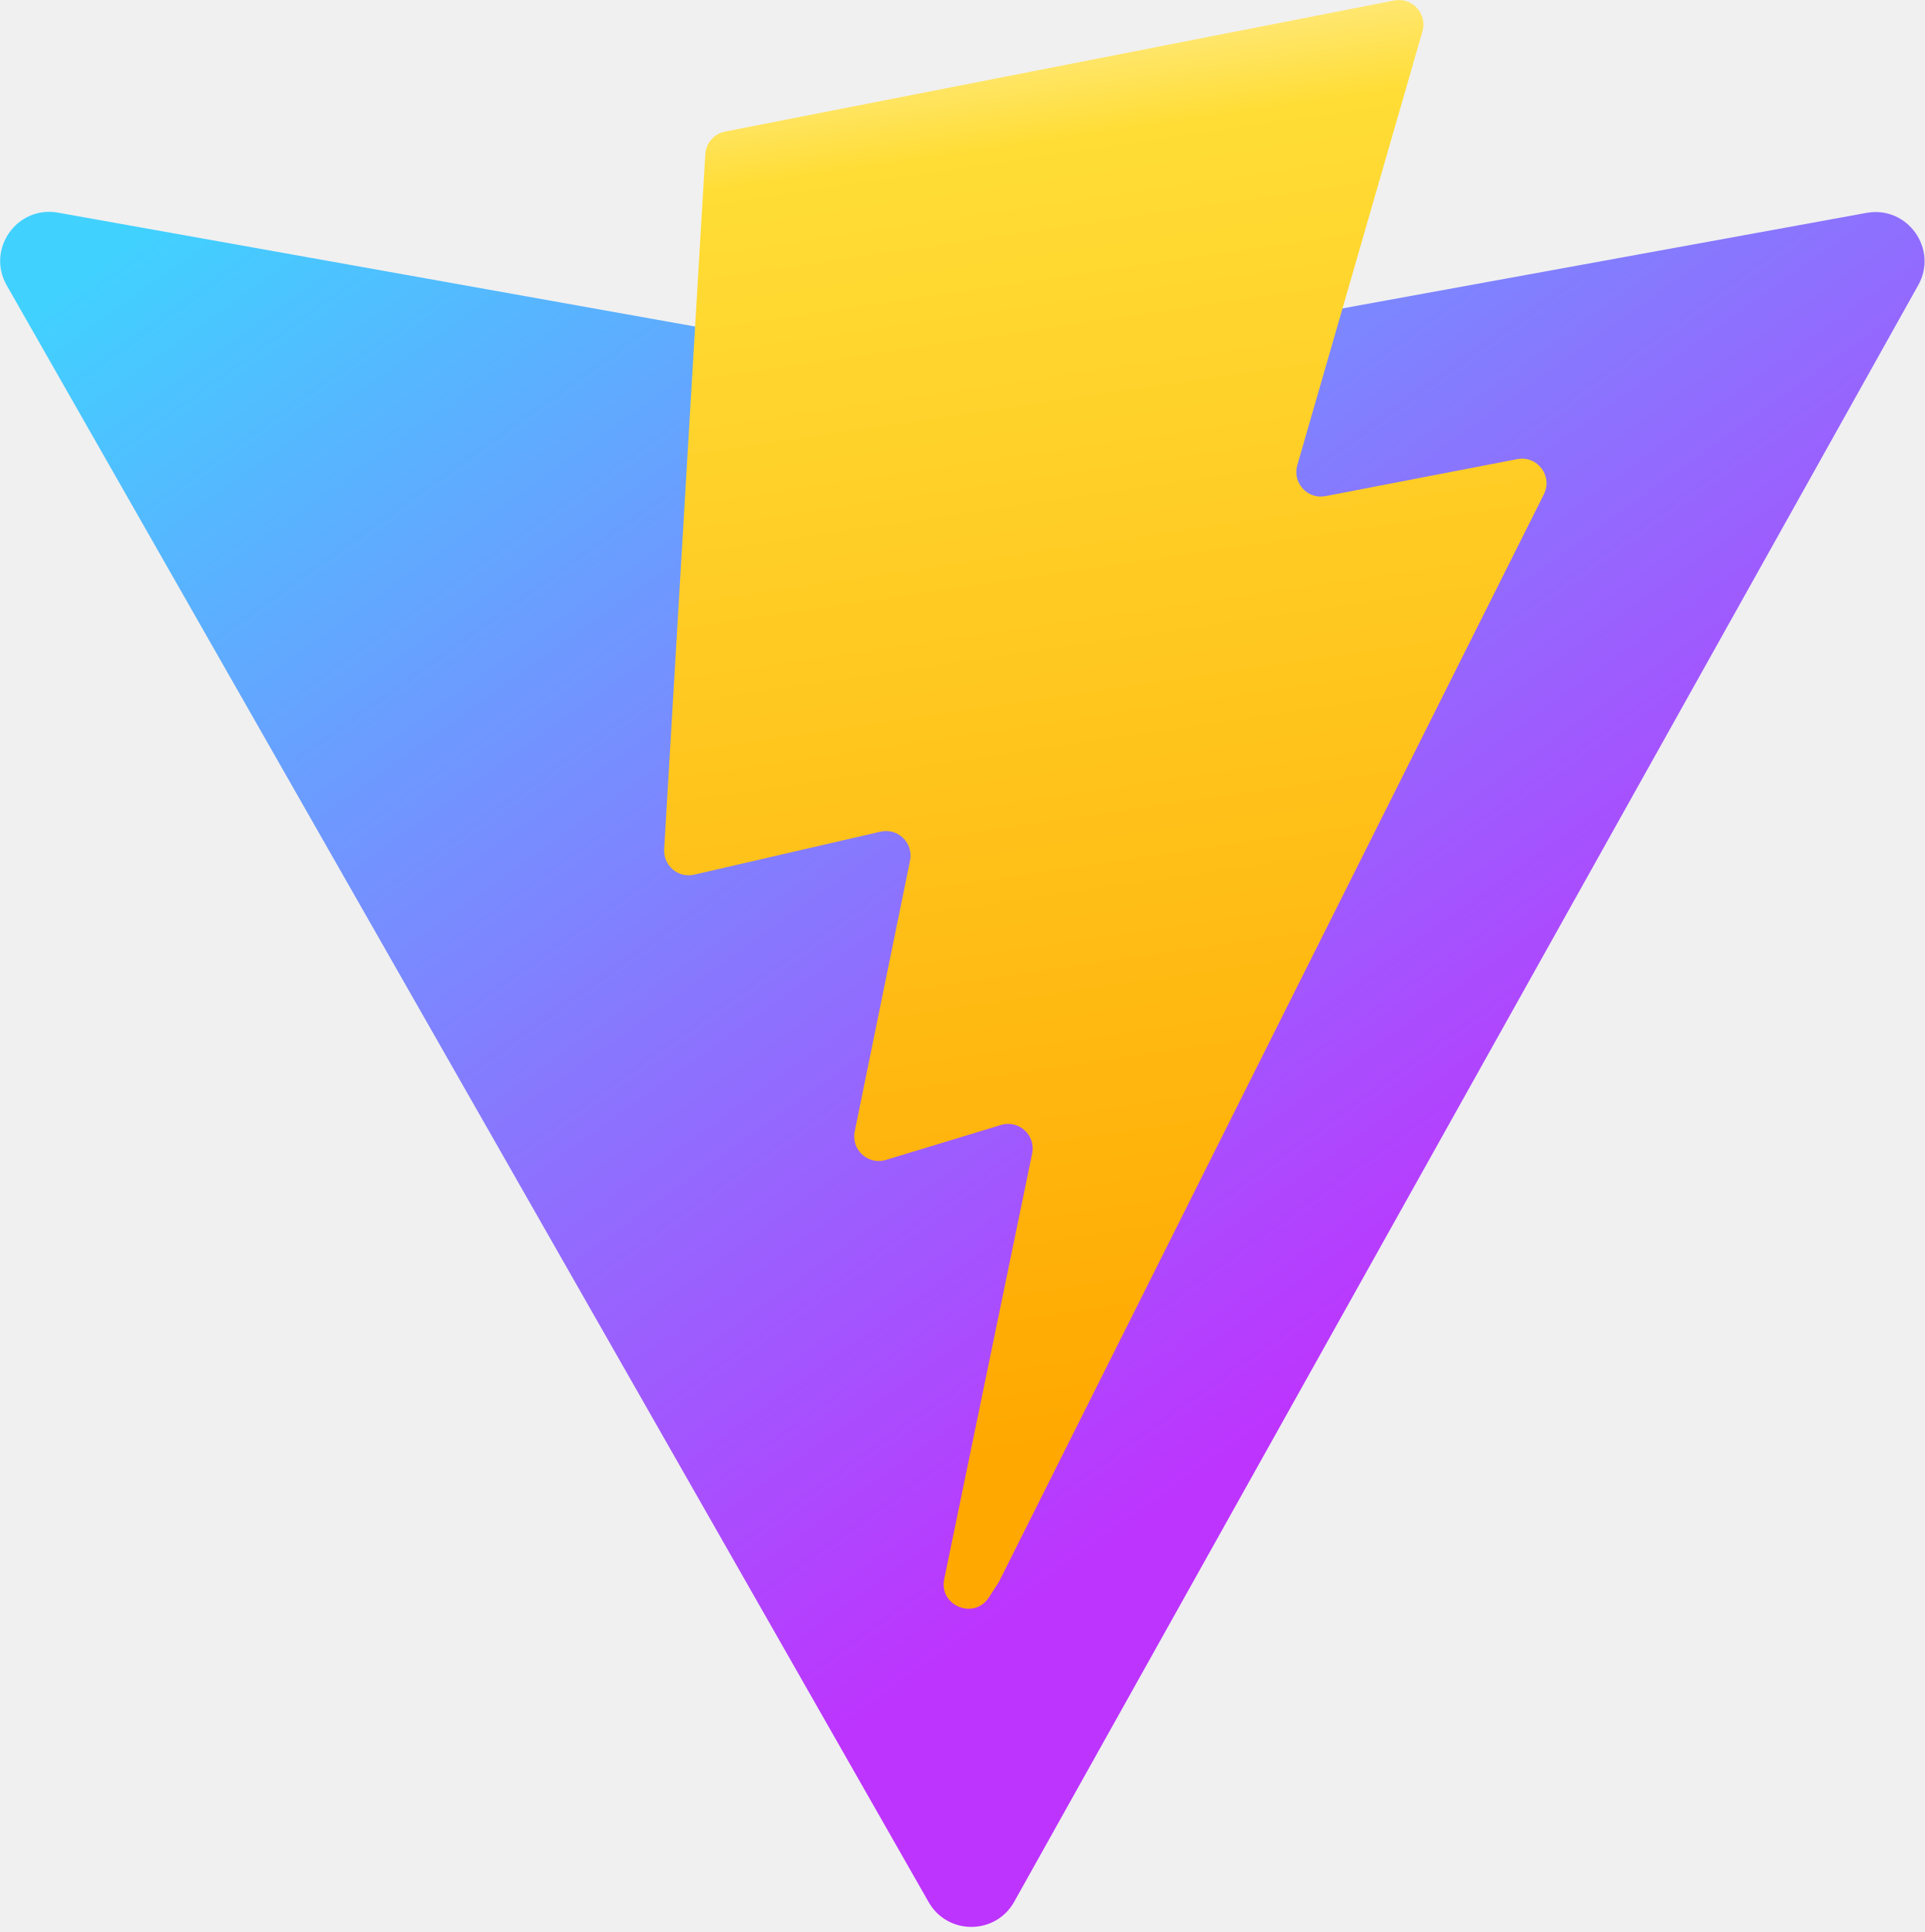
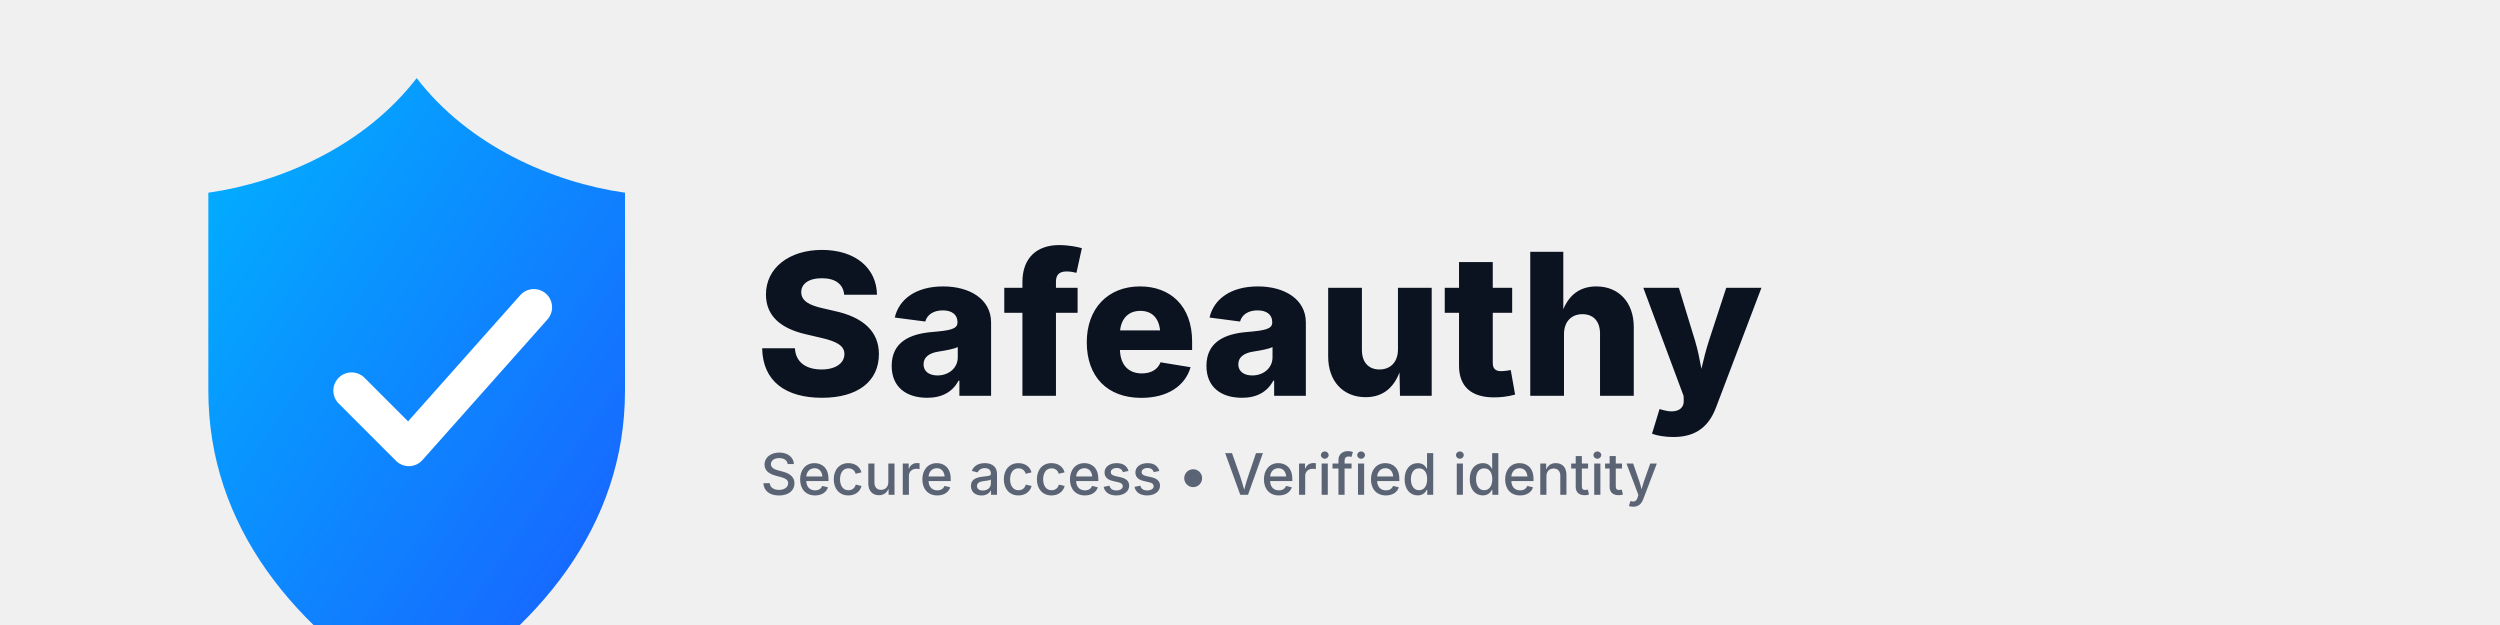
- <svg xmlns="http://www.w3.org/2000/svg" aria-hidden="true" role="img" class="iconify iconify--logos" width="31.88" height="32" preserveAspectRatio="xMidYMid meet" viewBox="0 0 256 257">
+ <svg xmlns="http://www.w3.org/2000/svg" width="960" height="240" viewBox="0 0 960 240" role="img" aria-label="Safeauthy logo">
  <defs>
-     <linearGradient id="IconifyId1813088fe1fbc01fb466" x1="-.828%" x2="57.636%" y1="7.652%" y2="78.411%">
-       <stop offset="0%" stop-color="#41D1FF" />
-       <stop offset="100%" stop-color="#BD34FE" />
-     </linearGradient>
-     <linearGradient id="IconifyId1813088fe1fbc01fb467" x1="43.376%" x2="50.316%" y1="2.242%" y2="89.03%">
-       <stop offset="0%" stop-color="#FFEA83" />
-       <stop offset="8.333%" stop-color="#FFDD35" />
-       <stop offset="100%" stop-color="#FFA800" />
+     <linearGradient id="g" x1="0" y1="0" x2="1" y2="1">
+       <stop offset="0" stop-color="#00B3FF" />
+       <stop offset="1" stop-color="#1B5BFF" />
    </linearGradient>
  </defs>
-   <path fill="url(#IconifyId1813088fe1fbc01fb466)" d="M255.153 37.938L134.897 252.976c-2.483 4.44-8.862 4.466-11.382.048L.875 37.958c-2.746-4.814 1.371-10.646 6.827-9.67l120.385 21.517a6.537 6.537 0 0 0 2.322-.004l117.867-21.483c5.438-.991 9.574 4.796 6.877 9.62Z" />
-   <path fill="url(#IconifyId1813088fe1fbc01fb467)" d="M185.432.063L96.44 17.501a3.268 3.268 0 0 0-2.634 3.014l-5.474 92.456a3.268 3.268 0 0 0 3.997 3.378l24.777-5.718c2.318-.535 4.413 1.507 3.936 3.838l-7.361 36.047c-.495 2.426 1.782 4.5 4.151 3.78l15.304-4.649c2.372-.72 4.652 1.36 4.15 3.788l-11.698 56.621c-.732 3.542 3.979 5.473 5.943 2.437l1.313-2.028l72.516-144.72c1.215-2.423-.88-5.186-3.54-4.672l-25.505 4.922c-2.396.462-4.435-1.77-3.759-4.114l16.646-57.705c.677-2.35-1.37-4.583-3.769-4.113Z" />
+   <g transform="translate(40 30)">
+     <path d="M120 0c20 26 52 40 80 44v76c0 52-33 92-80 120C73 212 40 172 40 120V44c28-4 60-18 80-44z" fill="url(#g)" />
+     <path d="M95 120l22 22 48-54" fill="none" stroke="#FFFFFF" stroke-width="14" stroke-linecap="round" stroke-linejoin="round" />
+   </g>
+   <g transform="translate(290 78)">
+     <text x="0" y="74" font-family="Inter, ui-sans-serif, system-ui, -apple-system, Segoe UI, Roboto, Arial" font-size="76" font-weight="800" fill="#0B1220">
+       Safeauthy
+     </text>
+     <text x="2" y="112" font-family="Inter, ui-sans-serif, system-ui, -apple-system, Segoe UI, Roboto, Arial" font-size="22" font-weight="500" fill="#5B6475">
+       Secure access • Verified identity
+     </text>
+   </g>
</svg>
